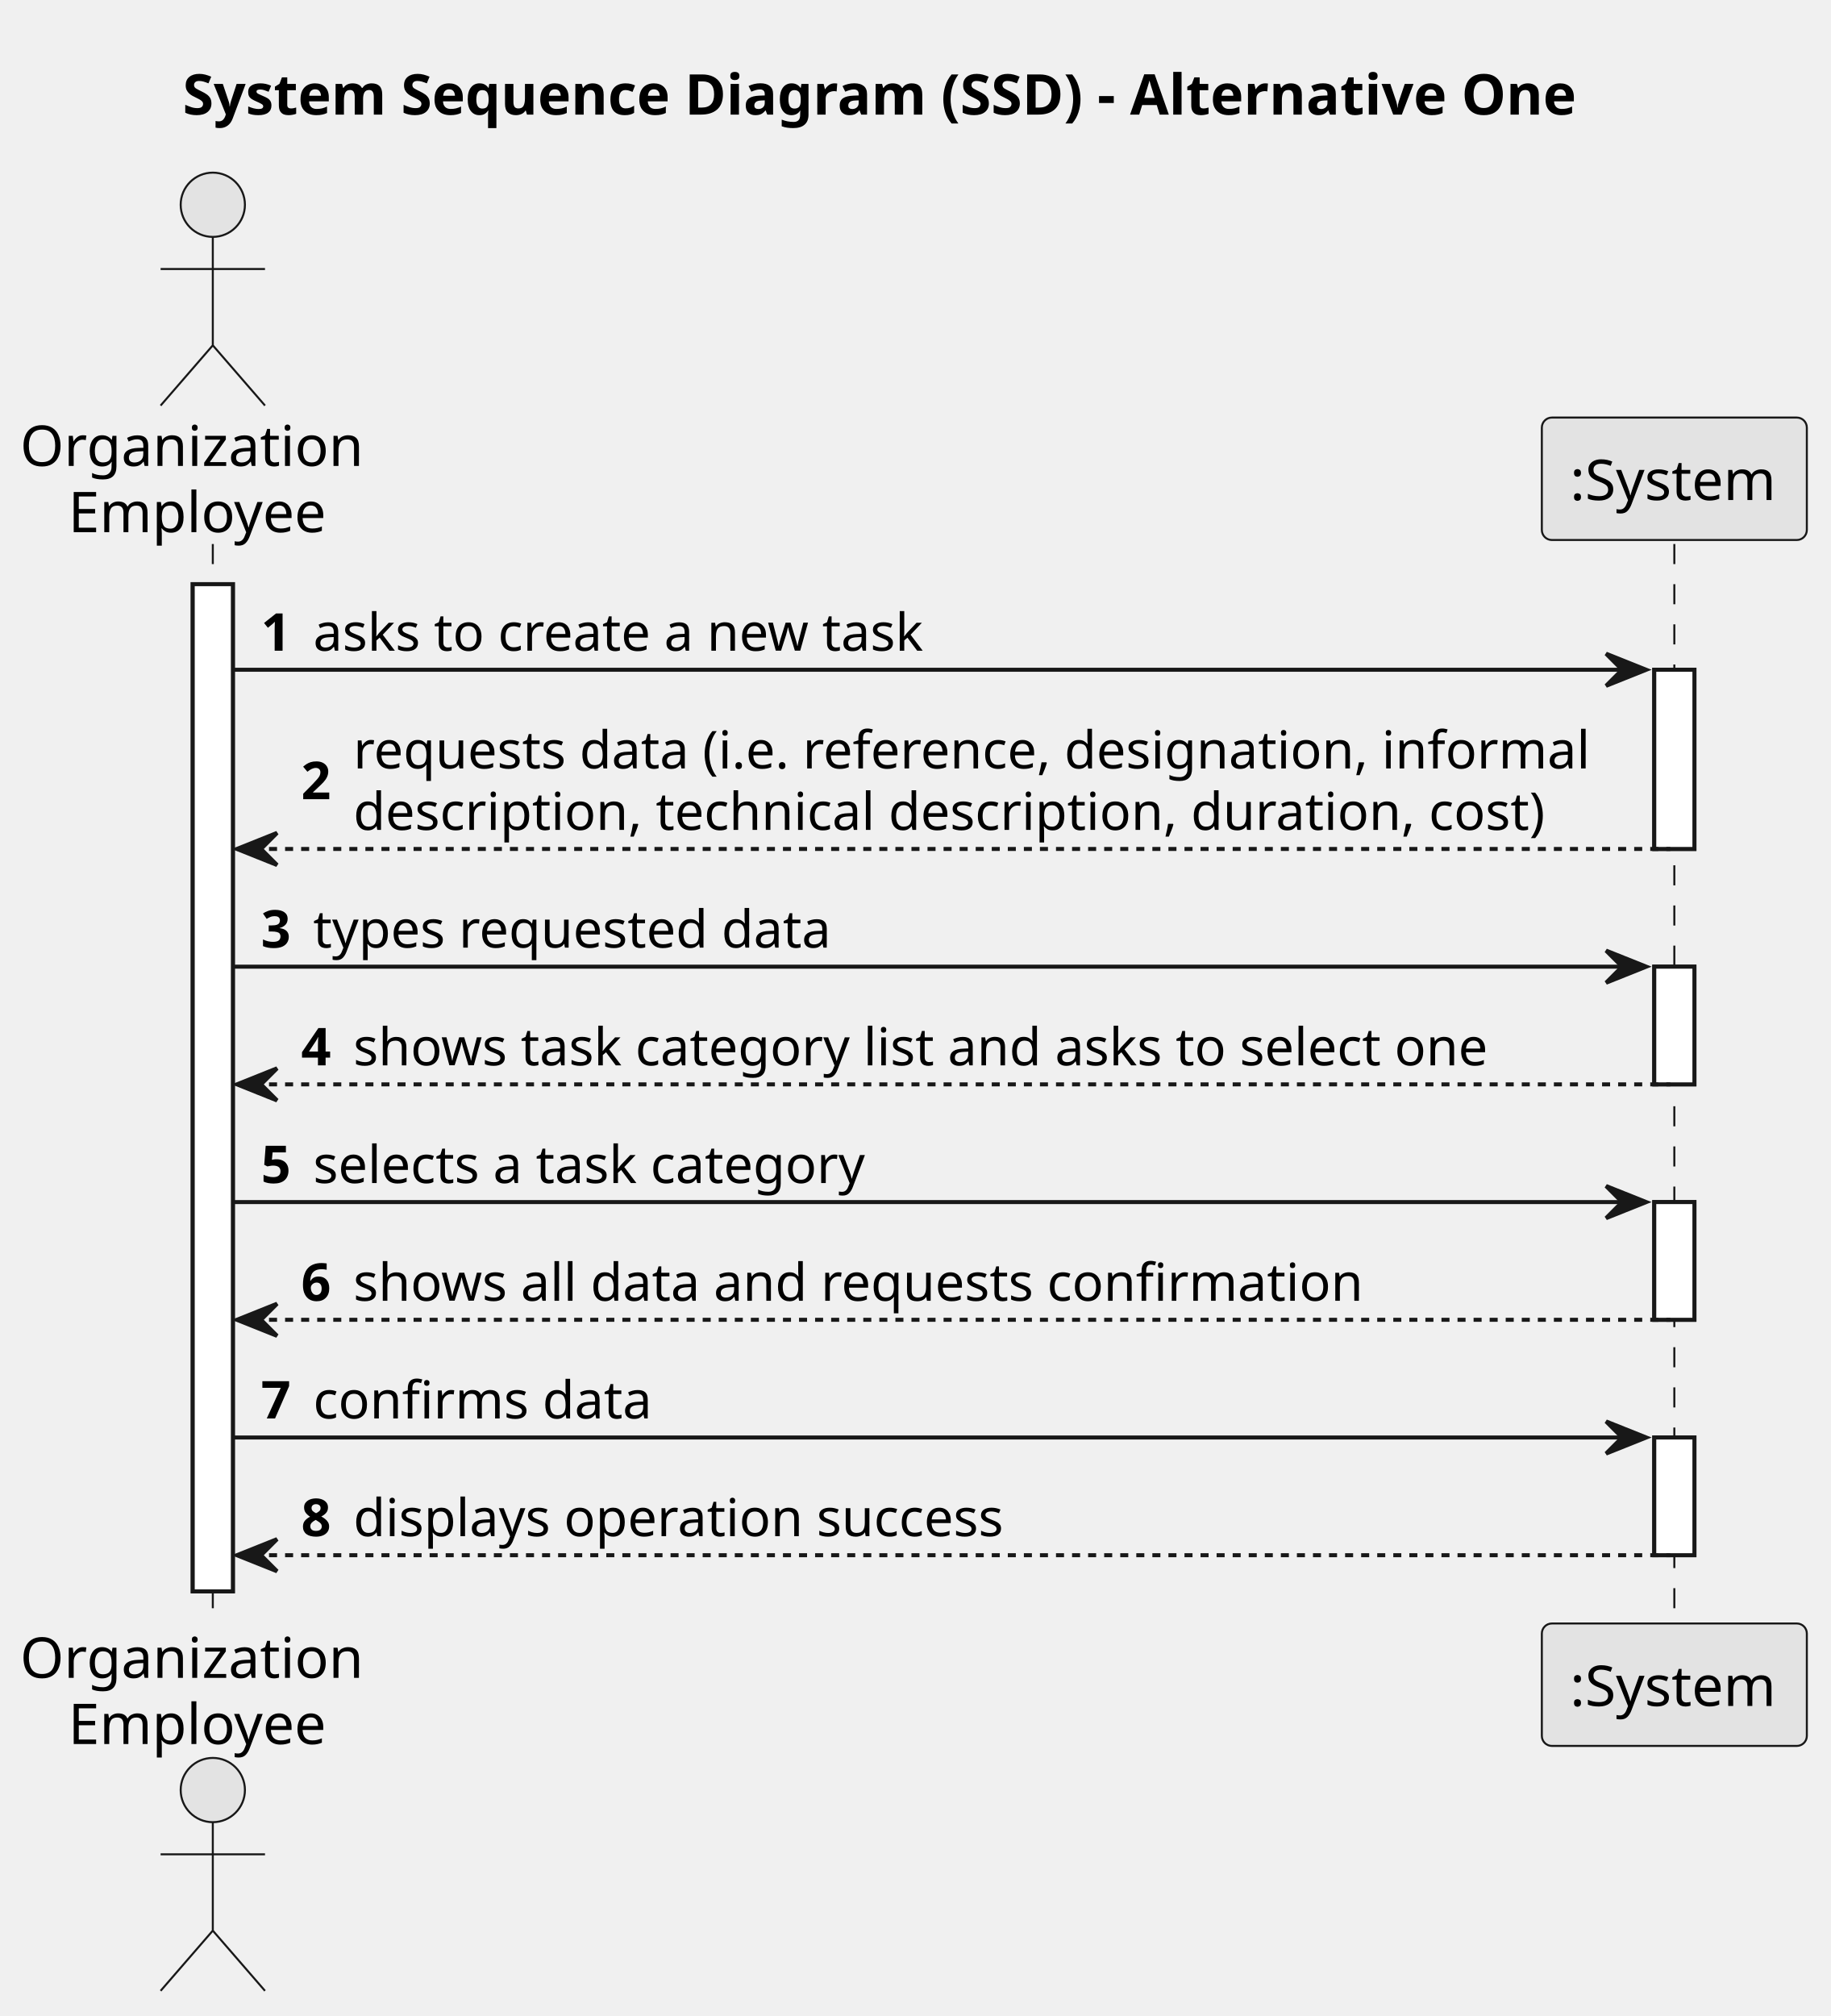
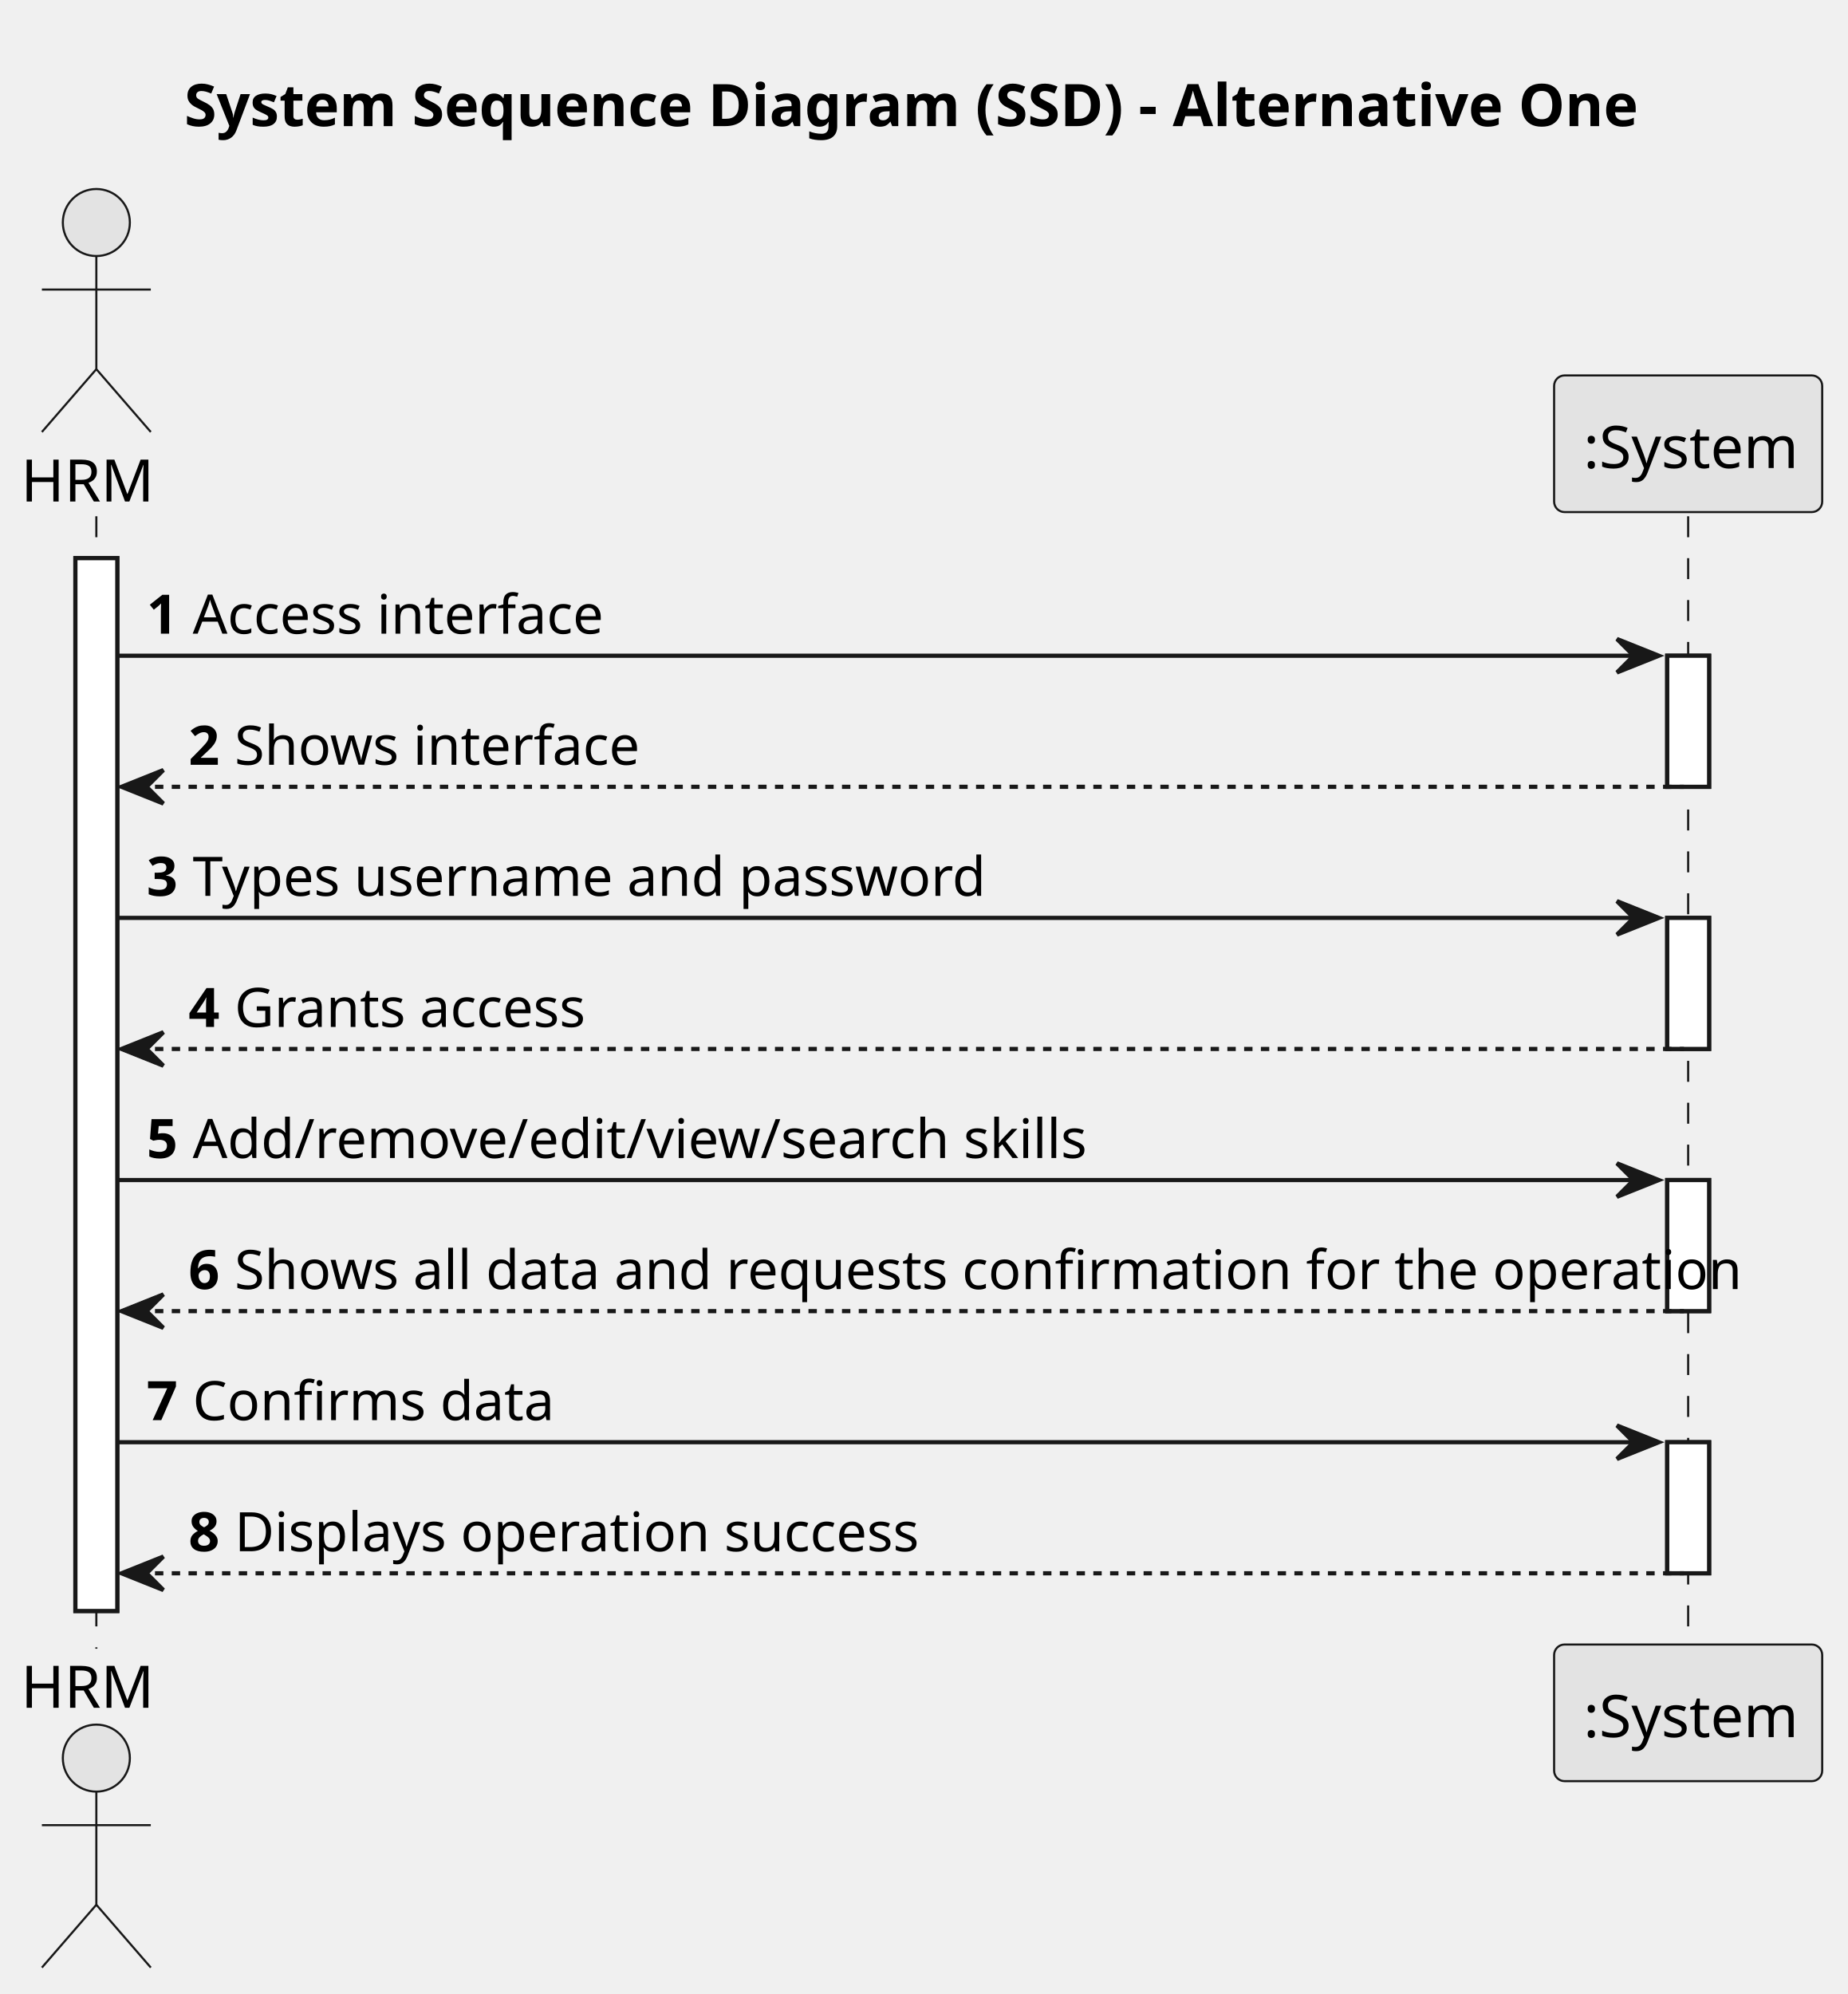
- <svg xmlns="http://www.w3.org/2000/svg" contentStyleType="text/css" height="502px" preserveAspectRatio="none" style="width:456px;height:502px;background:#FFFFFF;" version="1.1" viewBox="0 0 456 502" width="456px" zoomAndPan="magnify">
+ <svg xmlns="http://www.w3.org/2000/svg" contentStyleType="text/css" height="476px" preserveAspectRatio="none" style="width:441px;height:476px;background:#FFFFFF;" version="1.1" viewBox="0 0 441 476" width="441px" zoomAndPan="magnify">
  <defs />
  <g>
-     <text fill="#000000" font-family="sans-serif" font-size="14" font-weight="bold" lengthAdjust="spacing" textLength="363" x="45.5" y="28.535">System Sequence Diagram (SSD) - Alternative One</text>
-     <rect fill="#FFFFFF" height="250.795" style="stroke:#181818;stroke-width:1.0;" width="10" x="48" y="145.465" />
-     <rect fill="#FFFFFF" height="44.621" style="stroke:#181818;stroke-width:1.0;" width="10" x="412" y="166.775" />
-     <rect fill="#FFFFFF" height="29.311" style="stroke:#181818;stroke-width:1.0;" width="10" x="412" y="240.707" />
-     <rect fill="#FFFFFF" height="29.311" style="stroke:#181818;stroke-width:1.0;" width="10" x="412" y="299.328" />
-     <rect fill="#FFFFFF" height="29.311" style="stroke:#181818;stroke-width:1.0;" width="10" x="412" y="357.949" />
-     <line style="stroke:#181818;stroke-width:0.5;stroke-dasharray:5.0,5.0;" x1="53" x2="53" y1="135.465" y2="405.26" />
-     <line style="stroke:#181818;stroke-width:0.5;stroke-dasharray:5.0,5.0;" x1="417" x2="417" y1="135.465" y2="405.26" />
-     <text fill="#000000" font-family="sans-serif" font-size="14" lengthAdjust="spacing" textLength="90" x="5" y="116.023">Organization</text>
-     <text fill="#000000" font-family="sans-serif" font-size="14" lengthAdjust="spacing" textLength="66" x="17" y="132.512">Employee</text>
-     <ellipse cx="53" cy="50.988" fill="#E3E3E3" rx="8" ry="8" style="stroke:#181818;stroke-width:0.5;" />
-     <path d="M53,58.988 L53,85.988 M40,66.988 L66,66.988 M53,85.988 L40,100.988 M53,85.988 L66,100.988 " fill="none" style="stroke:#181818;stroke-width:0.5;" />
-     <text fill="#000000" font-family="sans-serif" font-size="14" lengthAdjust="spacing" textLength="90" x="5" y="417.795">Organization</text>
-     <text fill="#000000" font-family="sans-serif" font-size="14" lengthAdjust="spacing" textLength="66" x="17" y="434.283">Employee</text>
-     <ellipse cx="53" cy="445.736" fill="#E3E3E3" rx="8" ry="8" style="stroke:#181818;stroke-width:0.5;" />
-     <path d="M53,453.736 L53,480.736 M40,461.736 L66,461.736 M53,480.736 L40,495.736 M53,480.736 L66,495.736 " fill="none" style="stroke:#181818;stroke-width:0.5;" />
-     <rect fill="#E3E3E3" height="30.488" rx="2.5" ry="2.5" style="stroke:#181818;stroke-width:0.5;" width="66" x="384" y="103.977" />
-     <text fill="#000000" font-family="sans-serif" font-size="14" lengthAdjust="spacing" textLength="52" x="391" y="124.512">:System</text>
-     <rect fill="#E3E3E3" height="30.488" rx="2.5" ry="2.5" style="stroke:#181818;stroke-width:0.5;" width="66" x="384" y="404.26" />
-     <text fill="#000000" font-family="sans-serif" font-size="14" lengthAdjust="spacing" textLength="52" x="391" y="424.795">:System</text>
-     <rect fill="#FFFFFF" height="250.795" style="stroke:#181818;stroke-width:1.0;" width="10" x="48" y="145.465" />
-     <rect fill="#FFFFFF" height="44.621" style="stroke:#181818;stroke-width:1.0;" width="10" x="412" y="166.775" />
-     <rect fill="#FFFFFF" height="29.311" style="stroke:#181818;stroke-width:1.0;" width="10" x="412" y="240.707" />
-     <rect fill="#FFFFFF" height="29.311" style="stroke:#181818;stroke-width:1.0;" width="10" x="412" y="299.328" />
-     <rect fill="#FFFFFF" height="29.311" style="stroke:#181818;stroke-width:1.0;" width="10" x="412" y="357.949" />
-     <polygon fill="#181818" points="400,162.775,410,166.775,400,170.775,404,166.775" style="stroke:#181818;stroke-width:1.0;" />
-     <line style="stroke:#181818;stroke-width:1.0;" x1="58" x2="406" y1="166.775" y2="166.775" />
-     <text fill="#000000" font-family="sans-serif" font-size="13" font-weight="bold" lengthAdjust="spacing" textLength="9" x="65" y="162.033">1</text>
-     <text fill="#000000" font-family="sans-serif" font-size="13" lengthAdjust="spacing" textLength="159" x="78" y="162.033">asks to create a new task</text>
-     <polygon fill="#181818" points="69,207.397,59,211.397,69,215.397,65,211.397" style="stroke:#181818;stroke-width:1.0;" />
-     <line style="stroke:#181818;stroke-width:1.0;stroke-dasharray:2.0,2.0;" x1="63" x2="416" y1="211.397" y2="211.397" />
-     <text fill="#000000" font-family="sans-serif" font-size="13" font-weight="bold" lengthAdjust="spacing" textLength="9" x="75" y="198.999">2</text>
-     <text fill="#000000" font-family="sans-serif" font-size="13" lengthAdjust="spacing" textLength="317" x="88" y="191.344">requests data (i.e. reference, designation, informal</text>
-     <text fill="#000000" font-family="sans-serif" font-size="13" lengthAdjust="spacing" textLength="311" x="88" y="206.654">description, technical description, duration, cost)</text>
-     <polygon fill="#181818" points="400,236.707,410,240.707,400,244.707,404,240.707" style="stroke:#181818;stroke-width:1.0;" />
-     <line style="stroke:#181818;stroke-width:1.0;" x1="58" x2="406" y1="240.707" y2="240.707" />
-     <text fill="#000000" font-family="sans-serif" font-size="13" font-weight="bold" lengthAdjust="spacing" textLength="9" x="65" y="235.965">3</text>
-     <text fill="#000000" font-family="sans-serif" font-size="13" lengthAdjust="spacing" textLength="131" x="78" y="235.965">types requested data</text>
-     <polygon fill="#181818" points="69,266.018,59,270.018,69,274.018,65,270.018" style="stroke:#181818;stroke-width:1.0;" />
-     <line style="stroke:#181818;stroke-width:1.0;stroke-dasharray:2.0,2.0;" x1="63" x2="416" y1="270.018" y2="270.018" />
-     <text fill="#000000" font-family="sans-serif" font-size="13" font-weight="bold" lengthAdjust="spacing" textLength="9" x="75" y="265.275">4</text>
-     <text fill="#000000" font-family="sans-serif" font-size="13" lengthAdjust="spacing" textLength="298" x="88" y="265.275">shows task category list and asks to select one</text>
-     <polygon fill="#181818" points="400,295.328,410,299.328,400,303.328,404,299.328" style="stroke:#181818;stroke-width:1.0;" />
-     <line style="stroke:#181818;stroke-width:1.0;" x1="58" x2="406" y1="299.328" y2="299.328" />
-     <text fill="#000000" font-family="sans-serif" font-size="13" font-weight="bold" lengthAdjust="spacing" textLength="9" x="65" y="294.586">5</text>
-     <text fill="#000000" font-family="sans-serif" font-size="13" lengthAdjust="spacing" textLength="144" x="78" y="294.586">selects a task category</text>
-     <polygon fill="#181818" points="69,324.639,59,328.639,69,332.639,65,328.639" style="stroke:#181818;stroke-width:1.0;" />
-     <line style="stroke:#181818;stroke-width:1.0;stroke-dasharray:2.0,2.0;" x1="63" x2="416" y1="328.639" y2="328.639" />
-     <text fill="#000000" font-family="sans-serif" font-size="13" font-weight="bold" lengthAdjust="spacing" textLength="9" x="75" y="323.897">6</text>
-     <text fill="#000000" font-family="sans-serif" font-size="13" lengthAdjust="spacing" textLength="260" x="88" y="323.897">shows all data and requests confirmation</text>
-     <polygon fill="#181818" points="400,353.949,410,357.949,400,361.949,404,357.949" style="stroke:#181818;stroke-width:1.0;" />
-     <line style="stroke:#181818;stroke-width:1.0;" x1="58" x2="406" y1="357.949" y2="357.949" />
-     <text fill="#000000" font-family="sans-serif" font-size="13" font-weight="bold" lengthAdjust="spacing" textLength="9" x="65" y="353.207">7</text>
-     <text fill="#000000" font-family="sans-serif" font-size="13" lengthAdjust="spacing" textLength="87" x="78" y="353.207">confirms data</text>
-     <polygon fill="#181818" points="69,383.26,59,387.26,69,391.26,65,387.26" style="stroke:#181818;stroke-width:1.0;" />
-     <line style="stroke:#181818;stroke-width:1.0;stroke-dasharray:2.0,2.0;" x1="63" x2="416" y1="387.26" y2="387.26" />
-     <text fill="#000000" font-family="sans-serif" font-size="13" font-weight="bold" lengthAdjust="spacing" textLength="9" x="75" y="382.518">8</text>
-     <text fill="#000000" font-family="sans-serif" font-size="13" lengthAdjust="spacing" textLength="170" x="88" y="382.518">displays operation success</text>
+     <text fill="#000000" font-family="sans-serif" font-size="14" font-weight="bold" lengthAdjust="spacing" textLength="351" x="44" y="30.107">System Sequence Diagram (SSD) - Alternative One</text>
+     <rect fill="#FFFFFF" height="251.328" style="stroke:#181818;stroke-width:1.0;" width="10" x="18" y="133.242" />
+     <rect fill="#FFFFFF" height="31.291" style="stroke:#181818;stroke-width:1.0;" width="10" x="398" y="156.533" />
+     <rect fill="#FFFFFF" height="31.291" style="stroke:#181818;stroke-width:1.0;" width="10" x="398" y="219.115" />
+     <rect fill="#FFFFFF" height="31.291" style="stroke:#181818;stroke-width:1.0;" width="10" x="398" y="281.697" />
+     <rect fill="#FFFFFF" height="31.291" style="stroke:#181818;stroke-width:1.0;" width="10" x="398" y="344.279" />
+     <line style="stroke:#181818;stroke-width:0.5;stroke-dasharray:5.0,5.0;" x1="23" x2="23" y1="123.242" y2="393.57" />
+     <line style="stroke:#181818;stroke-width:0.5;stroke-dasharray:5.0,5.0;" x1="403" x2="403" y1="123.242" y2="393.57" />
+     <text fill="#000000" font-family="sans-serif" font-size="14" lengthAdjust="spacing" textLength="30" x="5" y="119.728">HRM</text>
+     <ellipse cx="23" cy="53.121" fill="#E3E3E3" rx="8" ry="8" style="stroke:#181818;stroke-width:0.5;" />
+     <path d="M23,61.121 L23,88.121 M10,69.121 L36,69.121 M23,88.121 L10,103.121 M23,88.121 L36,103.121 " fill="none" style="stroke:#181818;stroke-width:0.5;" />
+     <text fill="#000000" font-family="sans-serif" font-size="14" lengthAdjust="spacing" textLength="30" x="5" y="407.678">HRM</text>
+     <ellipse cx="23" cy="419.691" fill="#E3E3E3" rx="8" ry="8" style="stroke:#181818;stroke-width:0.5;" />
+     <path d="M23,427.691 L23,454.691 M10,435.691 L36,435.691 M23,454.691 L10,469.691 M23,454.691 L36,469.691 " fill="none" style="stroke:#181818;stroke-width:0.5;" />
+     <rect fill="#E3E3E3" height="32.621" rx="2.5" ry="2.5" style="stroke:#181818;stroke-width:0.5;" width="64" x="371" y="89.621" />
+     <text fill="#000000" font-family="sans-serif" font-size="14" lengthAdjust="spacing" textLength="50" x="378" y="111.728">:System</text>
+     <rect fill="#E3E3E3" height="32.621" rx="2.5" ry="2.5" style="stroke:#181818;stroke-width:0.5;" width="64" x="371" y="392.57" />
+     <text fill="#000000" font-family="sans-serif" font-size="14" lengthAdjust="spacing" textLength="50" x="378" y="414.678">:System</text>
+     <rect fill="#FFFFFF" height="251.328" style="stroke:#181818;stroke-width:1.0;" width="10" x="18" y="133.242" />
+     <rect fill="#FFFFFF" height="31.291" style="stroke:#181818;stroke-width:1.0;" width="10" x="398" y="156.533" />
+     <rect fill="#FFFFFF" height="31.291" style="stroke:#181818;stroke-width:1.0;" width="10" x="398" y="219.115" />
+     <rect fill="#FFFFFF" height="31.291" style="stroke:#181818;stroke-width:1.0;" width="10" x="398" y="281.697" />
+     <rect fill="#FFFFFF" height="31.291" style="stroke:#181818;stroke-width:1.0;" width="10" x="398" y="344.279" />
+     <polygon fill="#181818" points="386,152.533,396,156.533,386,160.533,390,156.533" style="stroke:#181818;stroke-width:1.0;" />
+     <line style="stroke:#181818;stroke-width:1.0;" x1="28" x2="392" y1="156.533" y2="156.533" />
+     <text fill="#000000" font-family="sans-serif" font-size="13" font-weight="bold" lengthAdjust="spacing" textLength="7" x="35" y="151.27">1</text>
+     <text fill="#000000" font-family="sans-serif" font-size="13" lengthAdjust="spacing" textLength="97" x="46" y="151.27">Access interface</text>
+     <polygon fill="#181818" points="39,183.824,29,187.824,39,191.824,35,187.824" style="stroke:#181818;stroke-width:1.0;" />
+     <line style="stroke:#181818;stroke-width:1.0;stroke-dasharray:2.0,2.0;" x1="33" x2="402" y1="187.824" y2="187.824" />
+     <text fill="#000000" font-family="sans-serif" font-size="13" font-weight="bold" lengthAdjust="spacing" textLength="7" x="45" y="182.561">2</text>
+     <text fill="#000000" font-family="sans-serif" font-size="13" lengthAdjust="spacing" textLength="92" x="56" y="182.561">Shows interface</text>
+     <polygon fill="#181818" points="386,215.115,396,219.115,386,223.115,390,219.115" style="stroke:#181818;stroke-width:1.0;" />
+     <line style="stroke:#181818;stroke-width:1.0;" x1="28" x2="392" y1="219.115" y2="219.115" />
+     <text fill="#000000" font-family="sans-serif" font-size="13" font-weight="bold" lengthAdjust="spacing" textLength="7" x="35" y="213.852">3</text>
+     <text fill="#000000" font-family="sans-serif" font-size="13" lengthAdjust="spacing" textLength="180" x="46" y="213.852">Types username and password</text>
+     <polygon fill="#181818" points="39,246.406,29,250.406,39,254.406,35,250.406" style="stroke:#181818;stroke-width:1.0;" />
+     <line style="stroke:#181818;stroke-width:1.0;stroke-dasharray:2.0,2.0;" x1="33" x2="402" y1="250.406" y2="250.406" />
+     <text fill="#000000" font-family="sans-serif" font-size="13" font-weight="bold" lengthAdjust="spacing" textLength="7" x="45" y="245.144">4</text>
+     <text fill="#000000" font-family="sans-serif" font-size="13" lengthAdjust="spacing" textLength="85" x="56" y="245.144">Grants access</text>
+     <polygon fill="#181818" points="386,277.697,396,281.697,386,285.697,390,281.697" style="stroke:#181818;stroke-width:1.0;" />
+     <line style="stroke:#181818;stroke-width:1.0;" x1="28" x2="392" y1="281.697" y2="281.697" />
+     <text fill="#000000" font-family="sans-serif" font-size="13" font-weight="bold" lengthAdjust="spacing" textLength="7" x="35" y="276.435">5</text>
+     <text fill="#000000" font-family="sans-serif" font-size="13" lengthAdjust="spacing" textLength="198" x="46" y="276.435">Add/remove/edit/view/search skills</text>
+     <polygon fill="#181818" points="39,308.988,29,312.988,39,316.988,35,312.988" style="stroke:#181818;stroke-width:1.0;" />
+     <line style="stroke:#181818;stroke-width:1.0;stroke-dasharray:2.0,2.0;" x1="33" x2="402" y1="312.988" y2="312.988" />
+     <text fill="#000000" font-family="sans-serif" font-size="13" font-weight="bold" lengthAdjust="spacing" textLength="7" x="45" y="307.726">6</text>
+     <text fill="#000000" font-family="sans-serif" font-size="13" lengthAdjust="spacing" textLength="335" x="56" y="307.726">Shows all data and requests confirmation for the operation</text>
+     <polygon fill="#181818" points="386,340.279,396,344.279,386,348.279,390,344.279" style="stroke:#181818;stroke-width:1.0;" />
+     <line style="stroke:#181818;stroke-width:1.0;" x1="28" x2="392" y1="344.279" y2="344.279" />
+     <text fill="#000000" font-family="sans-serif" font-size="13" font-weight="bold" lengthAdjust="spacing" textLength="7" x="35" y="339.017">7</text>
+     <text fill="#000000" font-family="sans-serif" font-size="13" lengthAdjust="spacing" textLength="80" x="46" y="339.017">Confirms data</text>
+     <polygon fill="#181818" points="39,371.57,29,375.57,39,379.57,35,375.57" style="stroke:#181818;stroke-width:1.0;" />
+     <line style="stroke:#181818;stroke-width:1.0;stroke-dasharray:2.0,2.0;" x1="33" x2="402" y1="375.57" y2="375.57" />
+     <text fill="#000000" font-family="sans-serif" font-size="13" font-weight="bold" lengthAdjust="spacing" textLength="7" x="45" y="370.308">8</text>
+     <text fill="#000000" font-family="sans-serif" font-size="13" lengthAdjust="spacing" textLength="160" x="56" y="370.308">Displays operation success</text>
  </g>
</svg>
